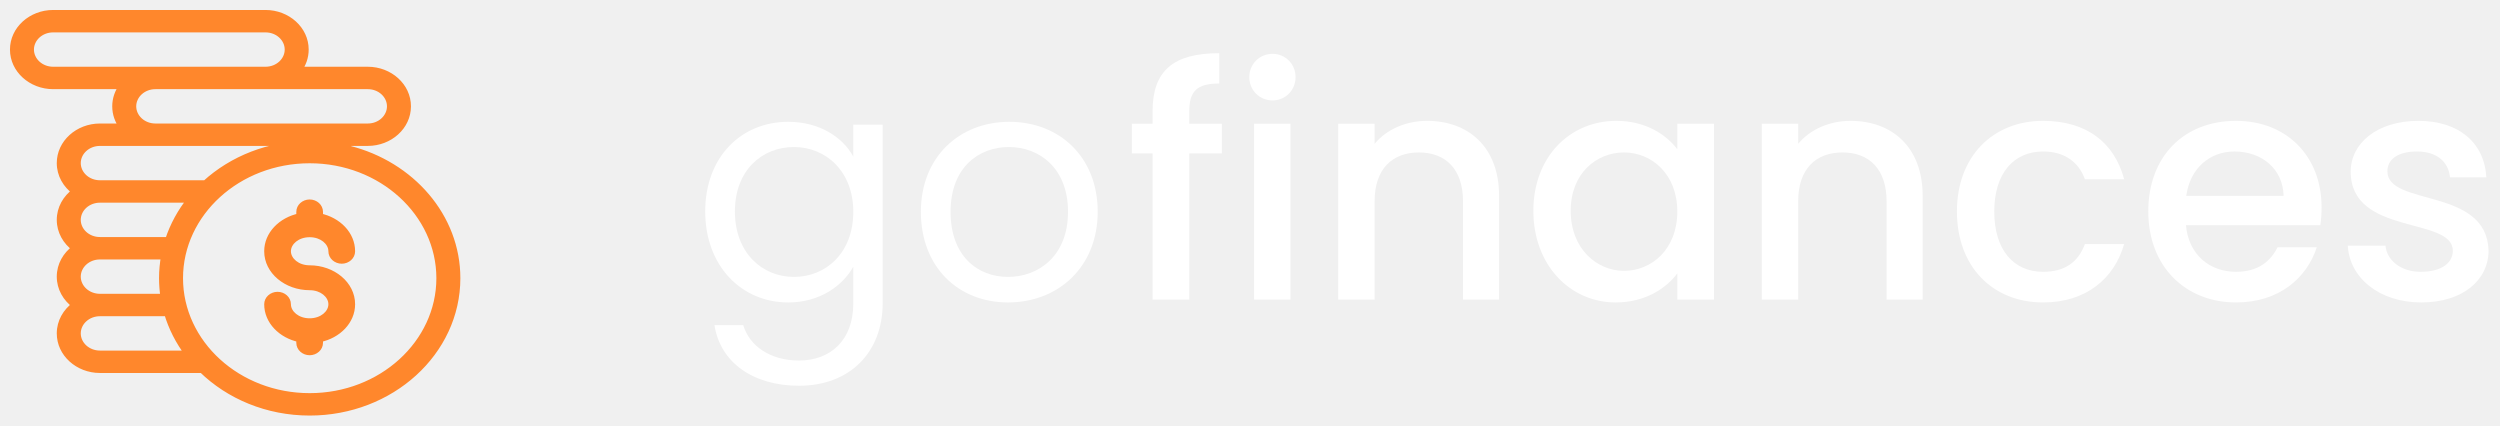
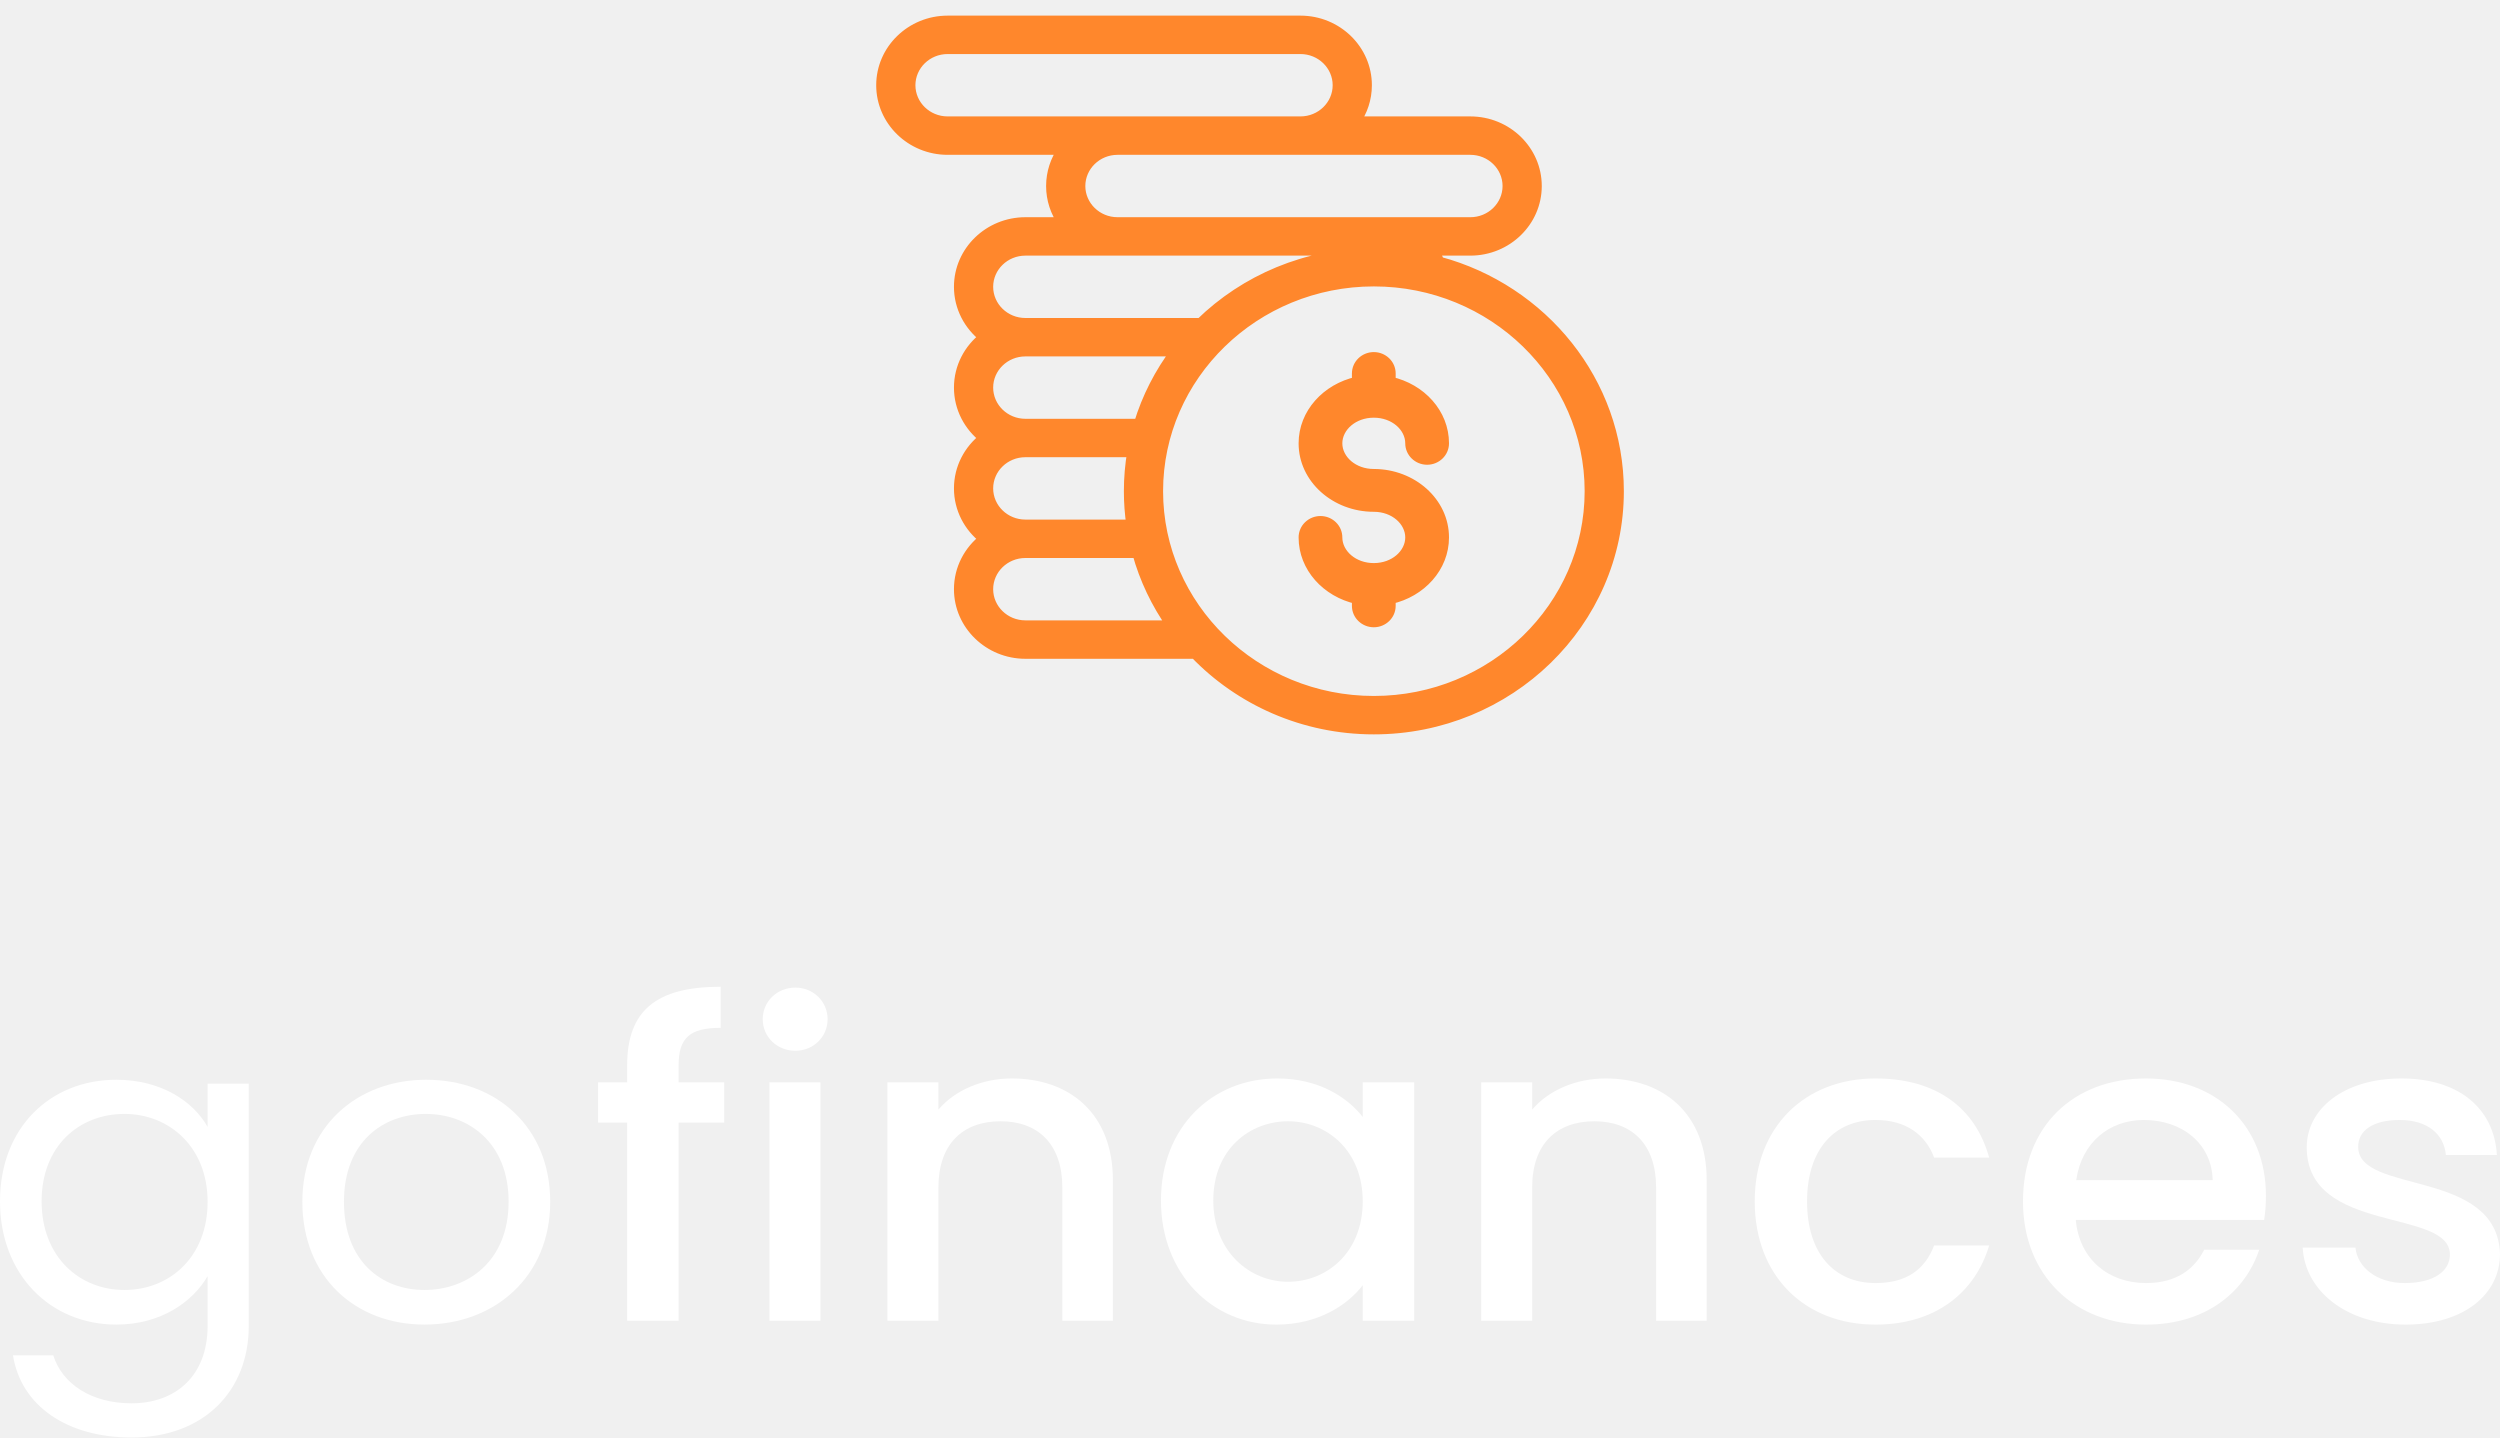
- <svg xmlns="http://www.w3.org/2000/svg" width="188" height="32" viewBox="0 0 188 32" fill="none">
-   <path fill-rule="evenodd" clip-rule="evenodd" d="M25.959 10.723C26.072 10.874 26.169 11.036 26.249 11.208C30.926 12.388 34.369 16.296 34.369 20.921C34.369 26.479 29.398 31 23.289 31C20.1 31 17.221 29.767 15.198 27.798H7.517C5.864 27.798 4.519 26.575 4.519 25.071C4.519 24.207 4.963 23.437 5.654 22.937C4.963 22.437 4.519 21.666 4.519 20.802C4.519 19.939 4.963 19.168 5.654 18.668C4.963 18.168 4.519 17.397 4.519 16.534C4.519 15.67 4.963 14.899 5.654 14.399C4.963 13.899 4.519 13.129 4.519 12.265C4.519 10.761 5.864 9.538 7.517 9.538H9.217C8.885 9.099 8.69 8.568 8.69 7.996C8.69 7.424 8.885 6.893 9.217 6.455H3.998C2.345 6.455 1 5.231 1 3.727C1 2.223 2.345 1 3.998 1H19.965C21.618 1 22.963 2.223 22.963 3.727C22.963 4.299 22.768 4.83 22.437 5.269H27.656C29.309 5.269 30.654 6.492 30.654 7.996C30.654 9.5 29.309 10.723 27.656 10.723H25.959ZM29.35 7.996C29.35 7.146 28.59 6.455 27.656 6.455H11.688C10.754 6.455 9.994 7.146 9.994 7.996C9.994 8.846 10.754 9.538 11.688 9.538H23.485H27.656C28.59 9.538 29.35 8.846 29.35 7.996ZM2.303 3.727C2.303 4.577 3.064 5.269 3.998 5.269H19.965C20.9 5.269 21.66 4.577 21.66 3.727C21.66 2.877 20.9 2.186 19.965 2.186H3.998C3.064 2.186 2.303 2.877 2.303 3.727ZM23.485 10.723H7.517C6.583 10.723 5.823 11.415 5.823 12.265C5.823 13.115 6.583 13.806 7.517 13.806H15.449C17.456 11.976 20.23 10.842 23.289 10.842C23.604 10.842 23.916 10.855 24.224 10.878C23.999 10.779 23.747 10.723 23.485 10.723ZM14.335 14.992H7.517C6.583 14.992 5.823 15.684 5.823 16.534C5.823 17.384 6.583 18.075 7.517 18.075H12.66C13.024 16.954 13.595 15.914 14.335 14.992ZM12.361 19.261H7.517C6.583 19.261 5.823 19.952 5.823 20.802C5.823 21.652 6.583 22.344 7.517 22.344H12.321C12.248 21.879 12.21 21.404 12.21 20.921C12.21 20.355 12.262 19.801 12.361 19.261ZM5.823 25.071C5.823 25.921 6.583 26.613 7.517 26.613H14.151C13.45 25.684 12.916 24.645 12.587 23.53H7.517C6.583 23.53 5.823 24.221 5.823 25.071ZM13.513 20.921C13.513 25.825 17.899 29.814 23.289 29.814C28.68 29.814 33.065 25.825 33.065 20.921C33.065 16.017 28.68 12.028 23.289 12.028C17.899 12.028 13.513 16.017 13.513 20.921ZM21.627 18.895C21.627 19.615 22.371 20.201 23.286 20.201C25.033 20.201 26.454 21.403 26.454 22.88C26.454 24.137 25.424 25.194 24.04 25.481V25.778C24.04 26.157 23.703 26.464 23.286 26.464C22.87 26.464 22.532 26.157 22.532 25.778V25.481C21.148 25.194 20.118 24.137 20.118 22.88C20.118 22.501 20.456 22.194 20.873 22.194C21.289 22.194 21.627 22.501 21.627 22.88C21.627 23.6 22.371 24.186 23.286 24.186C24.201 24.186 24.945 23.6 24.945 22.88C24.945 22.159 24.201 21.573 23.286 21.573C21.539 21.573 20.118 20.372 20.118 18.895C20.118 17.637 21.148 16.58 22.532 16.293V15.936C22.532 15.557 22.87 15.25 23.286 15.25C23.703 15.25 24.04 15.557 24.04 15.936V16.293C25.424 16.58 26.454 17.637 26.454 18.895C26.454 19.273 26.116 19.581 25.7 19.581C25.283 19.581 24.945 19.273 24.945 18.895C24.945 18.174 24.201 17.588 23.286 17.588C22.371 17.588 21.627 18.174 21.627 18.895Z" fill="#FF872C" />
-   <path d="M26.249 11.208L26.022 11.312L26.072 11.421L26.187 11.45L26.249 11.208ZM25.959 10.723V10.473H25.458L25.759 10.874L25.959 10.723ZM15.198 27.798L15.372 27.619L15.3 27.548H15.198V27.798ZM5.654 22.937L5.801 23.139L6.081 22.937L5.801 22.734L5.654 22.937ZM5.654 18.668L5.801 18.87L6.081 18.668L5.801 18.465L5.654 18.668ZM5.654 14.399L5.801 14.602L6.081 14.399L5.801 14.197L5.654 14.399ZM9.217 9.538V9.788H9.72L9.416 9.387L9.217 9.538ZM9.217 6.455L9.416 6.605L9.719 6.205H9.217V6.455ZM22.437 5.269L22.237 5.118L21.934 5.519H22.437V5.269ZM15.449 13.806V14.056H15.546L15.617 13.991L15.449 13.806ZM24.224 10.878L24.205 11.127L24.325 10.649L24.224 10.878ZM14.335 14.992L14.53 15.149L14.857 14.742H14.335V14.992ZM12.66 18.075V18.325H12.842L12.898 18.152L12.66 18.075ZM12.361 19.261L12.607 19.306L12.661 19.011H12.361V19.261ZM12.321 22.344V22.594H12.613L12.568 22.305L12.321 22.344ZM14.151 26.613V26.863H14.652L14.35 26.462L14.151 26.613ZM12.587 23.53L12.827 23.459L12.774 23.28H12.587V23.53ZM24.04 25.481L23.99 25.236L23.79 25.278V25.481H24.04ZM22.532 25.481H22.782V25.278L22.583 25.236L22.532 25.481ZM22.532 16.293L22.583 16.538L22.782 16.497V16.293H22.532ZM24.04 16.293H23.79V16.497L23.99 16.538L24.04 16.293ZM26.476 11.103C26.389 10.915 26.282 10.737 26.159 10.573L25.759 10.874C25.862 11.01 25.95 11.157 26.022 11.312L26.476 11.103ZM34.619 20.921C34.619 16.164 31.08 12.169 26.31 10.965L26.187 11.45C30.771 12.607 34.119 16.427 34.119 20.921H34.619ZM23.289 31.25C29.514 31.25 34.619 26.638 34.619 20.921H34.119C34.119 26.319 29.283 30.75 23.289 30.75V31.25ZM15.024 27.977C17.094 29.992 20.035 31.25 23.289 31.25V30.75C20.164 30.75 17.349 29.542 15.372 27.619L15.024 27.977ZM7.517 28.048H15.198V27.548H7.517V28.048ZM4.269 25.071C4.269 26.735 5.749 28.048 7.517 28.048V27.548C5.98 27.548 4.769 26.415 4.769 25.071H4.269ZM5.508 22.734C4.76 23.276 4.269 24.118 4.269 25.071H4.769C4.769 24.297 5.167 23.598 5.801 23.139L5.508 22.734ZM4.269 20.802C4.269 21.756 4.76 22.598 5.508 23.139L5.801 22.734C5.167 22.275 4.769 21.576 4.769 20.802H4.269ZM5.508 18.465C4.76 19.007 4.269 19.849 4.269 20.802H4.769C4.769 20.028 5.167 19.329 5.801 18.87L5.508 18.465ZM4.269 16.534C4.269 17.487 4.76 18.329 5.508 18.87L5.801 18.465C5.167 18.007 4.769 17.308 4.769 16.534H4.269ZM5.508 14.197C4.76 14.738 4.269 15.58 4.269 16.534H4.769C4.769 15.759 5.167 15.06 5.801 14.602L5.508 14.197ZM4.269 12.265C4.269 13.218 4.76 14.06 5.508 14.602L5.801 14.197C5.167 13.738 4.769 13.039 4.769 12.265H4.269ZM7.517 9.288C5.749 9.288 4.269 10.601 4.269 12.265H4.769C4.769 10.921 5.98 9.788 7.517 9.788V9.288ZM9.217 9.288H7.517V9.788H9.217V9.288ZM8.44 7.996C8.44 8.626 8.655 9.209 9.018 9.688L9.416 9.387C9.115 8.988 8.94 8.509 8.94 7.996H8.44ZM9.018 6.304C8.655 6.783 8.44 7.366 8.44 7.996H8.94C8.94 7.483 9.115 7.004 9.416 6.605L9.018 6.304ZM3.998 6.705H9.217V6.205H3.998V6.705ZM0.75 3.727C0.75 5.391 2.23 6.705 3.998 6.705V6.205C2.46 6.205 1.25 5.071 1.25 3.727H0.75ZM3.998 0.75C2.23 0.75 0.75 2.064 0.75 3.727H1.25C1.25 2.383 2.46 1.25 3.998 1.25V0.75ZM19.965 0.75H3.998V1.25H19.965V0.75ZM23.213 3.727C23.213 2.064 21.734 0.75 19.965 0.75V1.25C21.503 1.25 22.713 2.383 22.713 3.727H23.213ZM22.636 5.42C22.998 4.94 23.213 4.357 23.213 3.727H22.713C22.713 4.241 22.539 4.719 22.237 5.118L22.636 5.42ZM27.656 5.019H22.437V5.519H27.656V5.019ZM30.904 7.996C30.904 6.332 29.424 5.019 27.656 5.019V5.519C29.194 5.519 30.404 6.652 30.404 7.996H30.904ZM27.656 10.973C29.424 10.973 30.904 9.66 30.904 7.996H30.404C30.404 9.34 29.194 10.473 27.656 10.473V10.973ZM25.959 10.973H27.656V10.473H25.959V10.973ZM27.656 6.705C28.475 6.705 29.1 7.306 29.1 7.996H29.6C29.6 6.986 28.706 6.205 27.656 6.205V6.705ZM11.688 6.705H27.656V6.205H11.688V6.705ZM10.244 7.996C10.244 7.306 10.869 6.705 11.688 6.705V6.205C10.639 6.205 9.744 6.986 9.744 7.996H10.244ZM11.688 9.288C10.869 9.288 10.244 8.686 10.244 7.996H9.744C9.744 9.006 10.639 9.788 11.688 9.788V9.288ZM23.485 9.288H11.688V9.788H23.485V9.288ZM27.656 9.288H23.485V9.788H27.656V9.288ZM29.1 7.996C29.1 8.686 28.475 9.288 27.656 9.288V9.788C28.706 9.788 29.6 9.006 29.6 7.996H29.1ZM3.998 5.019C3.179 5.019 2.553 4.417 2.553 3.727H2.053C2.053 4.737 2.948 5.519 3.998 5.519V5.019ZM19.965 5.019H3.998V5.519H19.965V5.019ZM21.41 3.727C21.41 4.417 20.785 5.019 19.965 5.019V5.519C21.015 5.519 21.91 4.737 21.91 3.727H21.41ZM19.965 2.436C20.785 2.436 21.41 3.037 21.41 3.727H21.91C21.91 2.718 21.015 1.936 19.965 1.936V2.436ZM3.998 2.436H19.965V1.936H3.998V2.436ZM2.553 3.727C2.553 3.037 3.179 2.436 3.998 2.436V1.936C2.948 1.936 2.053 2.718 2.053 3.727H2.553ZM7.517 10.973H23.485V10.473H7.517V10.973ZM6.073 12.265C6.073 11.575 6.698 10.973 7.517 10.973V10.473C6.468 10.473 5.573 11.255 5.573 12.265H6.073ZM7.517 13.556C6.698 13.556 6.073 12.955 6.073 12.265H5.573C5.573 13.275 6.468 14.056 7.517 14.056V13.556ZM15.449 13.556H7.517V14.056H15.449V13.556ZM23.289 10.592C20.168 10.592 17.334 11.749 15.28 13.622L15.617 13.991C17.578 12.203 20.292 11.092 23.289 11.092V10.592ZM24.243 10.629C23.929 10.605 23.611 10.592 23.289 10.592V11.092C23.598 11.092 23.903 11.104 24.205 11.127L24.243 10.629ZM23.485 10.973C23.712 10.973 23.929 11.021 24.123 11.107L24.325 10.649C24.068 10.536 23.782 10.473 23.485 10.473V10.973ZM7.517 15.242H14.335V14.742H7.517V15.242ZM6.073 16.534C6.073 15.843 6.698 15.242 7.517 15.242V14.742C6.468 14.742 5.573 15.524 5.573 16.534H6.073ZM7.517 17.825C6.698 17.825 6.073 17.224 6.073 16.534H5.573C5.573 17.543 6.468 18.325 7.517 18.325V17.825ZM12.66 17.825H7.517V18.325H12.66V17.825ZM14.14 14.836C13.383 15.78 12.796 16.847 12.422 17.998L12.898 18.152C13.252 17.061 13.809 16.048 14.53 15.149L14.14 14.836ZM7.517 19.511H12.361V19.011H7.517V19.511ZM6.073 20.802C6.073 20.112 6.698 19.511 7.517 19.511V19.011C6.468 19.011 5.573 19.793 5.573 20.802H6.073ZM7.517 22.094C6.698 22.094 6.073 21.492 6.073 20.802H5.573C5.573 21.812 6.468 22.594 7.517 22.594V22.094ZM12.321 22.094H7.517V22.594H12.321V22.094ZM11.96 20.921C11.96 21.417 11.999 21.905 12.074 22.382L12.568 22.305C12.497 21.853 12.46 21.391 12.46 20.921H11.96ZM12.115 19.216C12.014 19.771 11.96 20.34 11.96 20.921H12.46C12.46 20.371 12.511 19.832 12.607 19.306L12.115 19.216ZM7.517 26.363C6.698 26.363 6.073 25.761 6.073 25.071H5.573C5.573 26.081 6.468 26.863 7.517 26.863V26.363ZM14.151 26.363H7.517V26.863H14.151V26.363ZM12.347 23.6C12.685 24.746 13.233 25.812 13.951 26.763L14.35 26.462C13.667 25.557 13.147 24.544 12.827 23.459L12.347 23.6ZM7.517 23.78H12.587V23.28H7.517V23.78ZM6.073 25.071C6.073 24.381 6.698 23.78 7.517 23.78V23.28C6.468 23.28 5.573 24.061 5.573 25.071H6.073ZM23.289 29.564C18.014 29.564 13.763 25.665 13.763 20.921H13.263C13.263 25.985 17.784 30.064 23.289 30.064V29.564ZM32.815 20.921C32.815 25.665 28.564 29.564 23.289 29.564V30.064C28.795 30.064 33.315 25.985 33.315 20.921H32.815ZM23.289 12.278C28.564 12.278 32.815 16.177 32.815 20.921H33.315C33.315 15.857 28.795 11.778 23.289 11.778V12.278ZM13.763 20.921C13.763 16.177 18.014 12.278 23.289 12.278V11.778C17.784 11.778 13.263 15.857 13.263 20.921H13.763ZM23.286 19.951C22.45 19.951 21.877 19.424 21.877 18.895H21.377C21.377 19.805 22.292 20.451 23.286 20.451V19.951ZM26.704 22.88C26.704 21.227 25.13 19.951 23.286 19.951V20.451C24.936 20.451 26.204 21.578 26.204 22.88H26.704ZM24.091 25.726C25.559 25.422 26.704 24.285 26.704 22.88H26.204C26.204 23.989 25.289 24.967 23.99 25.236L24.091 25.726ZM24.29 25.778V25.481H23.79V25.778H24.29ZM23.286 26.714C23.818 26.714 24.29 26.316 24.29 25.778H23.79C23.79 25.997 23.587 26.214 23.286 26.214V26.714ZM22.282 25.778C22.282 26.316 22.754 26.714 23.286 26.714V26.214C22.985 26.214 22.782 25.997 22.782 25.778H22.282ZM22.282 25.481V25.778H22.782V25.481H22.282ZM19.868 22.88C19.868 24.285 21.013 25.422 22.481 25.726L22.583 25.236C21.283 24.967 20.368 23.989 20.368 22.88H19.868ZM20.873 21.944C20.341 21.944 19.868 22.341 19.868 22.88H20.368C20.368 22.661 20.571 22.444 20.873 22.444V21.944ZM21.877 22.88C21.877 22.341 21.404 21.944 20.873 21.944V22.444C21.174 22.444 21.377 22.661 21.377 22.88H21.877ZM23.286 23.936C22.45 23.936 21.877 23.41 21.877 22.88H21.377C21.377 23.791 22.292 24.436 23.286 24.436V23.936ZM24.695 22.88C24.695 23.41 24.122 23.936 23.286 23.936V24.436C24.28 24.436 25.195 23.791 25.195 22.88H24.695ZM23.286 21.823C24.122 21.823 24.695 22.35 24.695 22.88H25.195C25.195 21.969 24.28 21.323 23.286 21.323V21.823ZM19.868 18.895C19.868 20.547 21.442 21.823 23.286 21.823V21.323C21.637 21.323 20.368 20.196 20.368 18.895H19.868ZM22.481 16.048C21.013 16.353 19.868 17.489 19.868 18.895H20.368C20.368 17.785 21.283 16.807 22.583 16.538L22.481 16.048ZM22.282 15.936V16.293H22.782V15.936H22.282ZM23.286 15C22.754 15 22.282 15.397 22.282 15.936H22.782C22.782 15.717 22.985 15.5 23.286 15.5V15ZM24.29 15.936C24.29 15.397 23.818 15 23.286 15V15.5C23.587 15.5 23.79 15.717 23.79 15.936H24.29ZM24.29 16.293V15.936H23.79V16.293H24.29ZM26.704 18.895C26.704 17.489 25.559 16.353 24.091 16.048L23.99 16.538C25.289 16.807 26.204 17.785 26.204 18.895H26.704ZM25.7 19.831C26.232 19.831 26.704 19.433 26.704 18.895H26.204C26.204 19.113 26.001 19.331 25.7 19.331V19.831ZM24.695 18.895C24.695 19.433 25.168 19.831 25.7 19.831V19.331C25.398 19.331 25.195 19.113 25.195 18.895H24.695ZM23.286 17.838C24.122 17.838 24.695 18.364 24.695 18.895H25.195C25.195 17.984 24.28 17.338 23.286 17.338V17.838ZM21.877 18.895C21.877 18.364 22.45 17.838 23.286 17.838V17.338C22.292 17.338 21.377 17.984 21.377 18.895H21.877Z" fill="#FF872C" />
-   <path d="M53.032 15.904C53.032 19.984 55.744 22.744 59.272 22.744C61.672 22.744 63.376 21.472 64.168 20.056V22.816C64.168 25.624 62.416 27.112 60.088 27.112C57.928 27.112 56.368 26.032 55.888 24.448H53.728C54.16 27.256 56.632 29.008 60.088 29.008C63.952 29.008 66.376 26.44 66.376 22.816V9.376H64.168V11.776C63.4 10.36 61.672 9.16 59.272 9.16C55.744 9.16 53.032 11.8 53.032 15.904ZM64.168 15.928C64.168 19.024 62.104 20.824 59.704 20.824C57.304 20.824 55.264 19 55.264 15.904C55.264 12.808 57.304 11.056 59.704 11.056C62.104 11.056 64.168 12.88 64.168 15.928Z" fill="white" />
-   <path d="M82.547 15.928C82.547 11.776 79.643 9.16 75.899 9.16C72.179 9.16 69.251 11.776 69.251 15.928C69.251 20.104 72.083 22.744 75.803 22.744C79.547 22.744 82.547 20.104 82.547 15.928ZM71.483 15.928C71.483 12.616 73.571 11.056 75.875 11.056C78.131 11.056 80.315 12.616 80.315 15.928C80.315 19.264 78.083 20.824 75.803 20.824C73.523 20.824 71.483 19.264 71.483 15.928Z" fill="white" />
-   <path d="M86.674 22.528H89.434V11.536H91.882V9.304H89.434V8.368C89.434 6.856 90.01 6.28 91.69 6.28V4C88.234 4 86.674 5.32 86.674 8.368V9.304H85.114V11.536H86.674V22.528Z" fill="white" />
-   <path d="M94.307 22.528H97.043V9.304H94.307V22.528ZM95.699 7.552C96.659 7.552 97.427 6.784 97.427 5.8C97.427 4.816 96.659 4.048 95.699 4.048C94.715 4.048 93.947 4.816 93.947 5.8C93.947 6.784 94.715 7.552 95.699 7.552Z" fill="white" />
-   <path d="M110.019 22.528H112.731V14.728C112.731 11.032 110.403 9.088 107.307 9.088C105.723 9.088 104.259 9.736 103.371 10.816V9.304H100.635V22.528H103.371V15.136C103.371 12.712 104.691 11.464 106.707 11.464C108.699 11.464 110.019 12.712 110.019 15.136V22.528Z" fill="white" />
-   <path d="M115.309 15.856C115.309 19.936 118.069 22.744 121.501 22.744C123.709 22.744 125.293 21.688 126.133 20.56V22.528H128.893V9.304H126.133V11.224C125.317 10.144 123.781 9.088 121.549 9.088C118.069 9.088 115.309 11.776 115.309 15.856ZM126.133 15.904C126.133 18.76 124.189 20.368 122.125 20.368C120.085 20.368 118.117 18.712 118.117 15.856C118.117 13 120.085 11.464 122.125 11.464C124.189 11.464 126.133 13.072 126.133 15.904Z" fill="white" />
-   <path d="M141.871 22.528H144.583V14.728C144.583 11.032 142.255 9.088 139.159 9.088C137.575 9.088 136.111 9.736 135.223 10.816V9.304H132.487V22.528H135.223V15.136C135.223 12.712 136.543 11.464 138.559 11.464C140.551 11.464 141.871 12.712 141.871 15.136V22.528Z" fill="white" />
-   <path d="M147.161 15.904C147.161 20.056 149.849 22.744 153.641 22.744C156.881 22.744 158.993 20.944 159.737 18.352H156.785C156.281 19.72 155.273 20.44 153.641 20.44C151.433 20.44 149.969 18.808 149.969 15.904C149.969 13.024 151.433 11.392 153.641 11.392C155.273 11.392 156.329 12.208 156.785 13.48H159.737C158.993 10.696 156.881 9.088 153.641 9.088C149.849 9.088 147.161 11.776 147.161 15.904Z" fill="white" />
-   <path d="M168.031 11.392C170.071 11.392 171.679 12.688 171.727 14.728H164.407C164.695 12.64 166.183 11.392 168.031 11.392ZM174.223 18.592H171.271C170.767 19.624 169.831 20.44 168.151 20.44C166.135 20.44 164.575 19.12 164.383 16.936H174.487C174.559 16.48 174.583 16.048 174.583 15.592C174.583 11.704 171.919 9.088 168.151 9.088C164.239 9.088 161.551 11.752 161.551 15.904C161.551 20.056 164.359 22.744 168.151 22.744C171.391 22.744 173.479 20.896 174.223 18.592Z" fill="white" />
-   <path d="M187.14 18.832C186.996 14.056 179.532 15.544 179.532 12.88C179.532 11.992 180.3 11.392 181.764 11.392C183.252 11.392 184.14 12.184 184.236 13.336H186.972C186.828 10.696 184.86 9.088 181.86 9.088C178.74 9.088 176.772 10.792 176.772 12.904C176.772 17.752 184.452 16.264 184.452 18.856C184.452 19.768 183.612 20.44 182.028 20.44C180.516 20.44 179.484 19.552 179.388 18.472H176.556C176.676 20.872 178.908 22.744 182.076 22.744C185.196 22.744 187.14 21.064 187.14 18.832Z" fill="white" />
+ <svg xmlns="http://www.w3.org/2000/svg" width="120" height="69" viewBox="0 0 120 69" fill="none">
+   <path fill-rule="evenodd" clip-rule="evenodd" d="M68.777 12.02C68.897 12.19 69 12.374 69.084 12.569C74.044 13.907 77.695 18.335 77.695 23.577C77.695 29.876 72.424 35 65.945 35C62.563 35 59.51 33.603 57.365 31.372H49.219C47.466 31.372 46.04 29.985 46.04 28.281C46.04 27.302 46.511 26.428 47.244 25.862C46.511 25.295 46.04 24.422 46.04 23.443C46.04 22.464 46.511 21.59 47.244 21.024C46.511 20.457 46.04 19.584 46.04 18.605C46.04 17.626 46.511 16.753 47.244 16.186C46.511 15.619 46.04 14.746 46.04 13.767C46.04 12.062 47.466 10.676 49.219 10.676H51.022C50.67 10.178 50.463 9.577 50.463 8.929C50.463 8.281 50.67 7.679 51.022 7.182H45.487C43.734 7.182 42.308 5.795 42.308 4.091C42.308 2.387 43.734 1 45.487 1H62.42C64.174 1 65.6 2.387 65.6 4.091C65.6 4.739 65.393 5.341 65.041 5.838H70.576C72.329 5.838 73.755 7.225 73.755 8.929C73.755 10.633 72.329 12.02 70.576 12.02H68.777ZM72.373 8.929C72.373 7.966 71.567 7.182 70.576 7.182H53.643C52.652 7.182 51.846 7.966 51.846 8.929C51.846 9.892 52.652 10.676 53.643 10.676H66.153H70.576C71.567 10.676 72.373 9.892 72.373 8.929ZM43.69 4.091C43.69 5.054 44.496 5.838 45.487 5.838H62.42C63.411 5.838 64.218 5.054 64.218 4.091C64.218 3.128 63.411 2.344 62.42 2.344H45.487C44.496 2.344 43.69 3.128 43.69 4.091ZM66.153 12.02H49.219C48.228 12.02 47.422 12.803 47.422 13.767C47.422 14.73 48.228 15.514 49.219 15.514H57.631C59.759 13.44 62.701 12.154 65.945 12.154C66.279 12.154 66.61 12.169 66.937 12.195C66.698 12.083 66.431 12.02 66.153 12.02ZM56.45 16.858H49.219C48.228 16.858 47.422 17.641 47.422 18.605C47.422 19.568 48.228 20.352 49.219 20.352H54.673C55.059 19.081 55.665 17.903 56.45 16.858ZM54.356 21.696H49.219C48.228 21.696 47.422 22.479 47.422 23.443C47.422 24.406 48.228 25.19 49.219 25.19H54.313C54.236 24.663 54.196 24.125 54.196 23.577C54.196 22.936 54.251 22.308 54.356 21.696ZM47.422 28.281C47.422 29.244 48.228 30.028 49.219 30.028H56.254C55.511 28.976 54.944 27.798 54.596 26.534H49.219C48.228 26.534 47.422 27.317 47.422 28.281ZM55.578 23.577C55.578 29.135 60.229 33.656 65.945 33.656C71.662 33.656 76.313 29.135 76.313 23.577C76.313 18.02 71.662 13.498 65.945 13.498C60.229 13.498 55.578 18.02 55.578 23.577ZM64.182 21.28C64.182 22.097 64.972 22.761 65.942 22.761C67.794 22.761 69.302 24.123 69.302 25.797C69.302 27.222 68.209 28.42 66.742 28.745V29.081C66.742 29.511 66.384 29.859 65.942 29.859C65.501 29.859 65.142 29.511 65.142 29.081V28.745C63.675 28.42 62.583 27.222 62.583 25.797C62.583 25.367 62.941 25.019 63.383 25.019C63.824 25.019 64.182 25.367 64.182 25.797C64.182 26.613 64.972 27.278 65.942 27.278C66.912 27.278 67.702 26.613 67.702 25.797C67.702 24.98 66.912 24.316 65.942 24.316C64.09 24.316 62.583 22.954 62.583 21.28C62.583 19.855 63.675 18.657 65.142 18.332V17.927C65.142 17.498 65.501 17.15 65.942 17.15C66.384 17.15 66.742 17.498 66.742 17.927V18.332C68.209 18.657 69.302 19.855 69.302 21.28C69.302 21.71 68.943 22.058 68.502 22.058C68.06 22.058 67.702 21.71 67.702 21.28C67.702 20.464 66.912 19.799 65.942 19.799C64.972 19.799 64.182 20.464 64.182 21.28Z" fill="#FF872C" />
+   <path d="M69.084 12.569L68.854 12.668L68.902 12.778L69.019 12.81L69.084 12.569ZM68.777 12.02V11.77H68.295L68.572 12.164L68.777 12.02ZM57.365 31.372L57.545 31.198L57.471 31.122H57.365V31.372ZM47.244 25.862L47.397 26.059L47.652 25.862L47.397 25.664L47.244 25.862ZM47.244 21.024L47.397 21.221L47.652 21.024L47.397 20.826L47.244 21.024ZM47.244 16.186L47.397 16.384L47.652 16.186L47.397 15.988L47.244 16.186ZM51.022 10.676V10.926H51.505L51.226 10.531L51.022 10.676ZM51.022 7.182L51.226 7.326L51.505 6.932H51.022V7.182ZM65.041 5.838L64.837 5.694L64.558 6.088H65.041V5.838ZM57.631 15.514V15.764H57.733L57.805 15.693L57.631 15.514ZM66.937 12.195L66.916 12.444L67.043 11.969L66.937 12.195ZM56.45 16.858L56.65 17.008L56.95 16.608H56.45V16.858ZM54.673 20.352V20.602H54.859L54.913 20.424L54.673 20.352ZM54.356 21.696L54.602 21.738L54.652 21.446H54.356V21.696ZM54.313 25.19V25.44H54.602L54.561 25.154L54.313 25.19ZM56.254 30.028V30.278H56.736L56.458 29.883L56.254 30.028ZM54.596 26.534L54.837 26.467L54.786 26.284H54.596V26.534ZM66.742 28.745L66.688 28.501L66.492 28.544V28.745H66.742ZM65.142 28.745H65.392V28.544L65.196 28.501L65.142 28.745ZM65.142 18.332L65.196 18.576L65.392 18.533V18.332H65.142ZM66.742 18.332H66.492V18.533L66.688 18.576L66.742 18.332ZM69.313 12.47C69.222 12.259 69.111 12.06 68.981 11.876L68.572 12.164C68.682 12.32 68.777 12.489 68.854 12.668L69.313 12.47ZM77.945 23.577C77.945 18.215 74.211 13.693 69.149 12.327L69.019 12.81C73.877 14.121 77.445 18.455 77.445 23.577H77.945ZM65.945 35.25C72.556 35.25 77.945 30.02 77.945 23.577H77.445C77.445 29.731 72.293 34.75 65.945 34.75V35.25ZM57.184 31.545C59.376 33.824 62.493 35.25 65.945 35.25V34.75C62.633 34.75 59.645 33.382 57.545 31.198L57.184 31.545ZM49.219 31.622H57.365V31.122H49.219V31.622ZM45.79 28.281C45.79 30.13 47.335 31.622 49.219 31.622V31.122C47.598 31.122 46.29 29.84 46.29 28.281H45.79ZM47.091 25.664C46.301 26.275 45.79 27.219 45.79 28.281H46.29C46.29 27.384 46.721 26.582 47.397 26.059L47.091 25.664ZM45.79 23.443C45.79 24.504 46.301 25.449 47.091 26.059L47.397 25.664C46.721 25.141 46.29 24.339 46.29 23.443H45.79ZM47.091 20.826C46.301 21.437 45.79 22.381 45.79 23.443H46.29C46.29 22.547 46.721 21.744 47.397 21.221L47.091 20.826ZM45.79 18.605C45.79 19.666 46.301 20.611 47.091 21.221L47.397 20.826C46.721 20.303 46.29 19.501 46.29 18.605H45.79ZM47.091 15.988C46.301 16.599 45.79 17.543 45.79 18.605H46.29C46.29 17.709 46.721 16.906 47.397 16.384L47.091 15.988ZM45.79 13.767C45.79 14.828 46.301 15.773 47.091 16.384L47.397 15.988C46.721 15.465 46.29 14.663 46.29 13.767H45.79ZM49.219 10.426C47.335 10.426 45.79 11.918 45.79 13.767H46.29C46.29 12.207 47.598 10.926 49.219 10.926V10.426ZM51.022 10.426H49.219V10.926H51.022V10.426ZM50.213 8.929C50.213 9.631 50.437 10.283 50.818 10.82L51.226 10.531C50.902 10.074 50.713 9.523 50.713 8.929H50.213ZM50.818 7.037C50.438 7.575 50.213 8.227 50.213 8.929H50.713C50.713 8.335 50.903 7.783 51.226 7.326L50.818 7.037ZM45.487 7.432H51.022V6.932H45.487V7.432ZM42.058 4.091C42.058 5.94 43.603 7.432 45.487 7.432V6.932C43.865 6.932 42.558 5.651 42.558 4.091H42.058ZM45.487 0.75C43.603 0.75 42.058 2.242 42.058 4.091H42.558C42.558 2.531 43.865 1.25 45.487 1.25V0.75ZM62.42 0.75H45.487V1.25H62.42V0.75ZM65.85 4.091C65.85 2.242 64.305 0.75 62.42 0.75V1.25C64.042 1.25 65.35 2.531 65.35 4.091H65.85ZM65.245 5.982C65.626 5.445 65.85 4.793 65.85 4.091H65.35C65.35 4.685 65.161 5.236 64.837 5.694L65.245 5.982ZM70.576 5.588H65.041V6.088H70.576V5.588ZM74.005 8.929C74.005 7.08 72.461 5.588 70.576 5.588V6.088C72.198 6.088 73.505 7.369 73.505 8.929H74.005ZM70.576 12.27C72.461 12.27 74.005 10.778 74.005 8.929H73.505C73.505 10.489 72.198 11.77 70.576 11.77V12.27ZM68.777 12.27H70.576V11.77H68.777V12.27ZM70.576 7.432C71.436 7.432 72.123 8.11 72.123 8.929H72.623C72.623 7.821 71.698 6.932 70.576 6.932V7.432ZM53.643 7.432H70.576V6.932H53.643V7.432ZM52.096 8.929C52.096 8.11 52.783 7.432 53.643 7.432V6.932C52.52 6.932 51.596 7.821 51.596 8.929H52.096ZM53.643 10.426C52.783 10.426 52.096 9.747 52.096 8.929H51.596C51.596 10.037 52.52 10.926 53.643 10.926V10.426ZM66.153 10.426H53.643V10.926H66.153V10.426ZM70.576 10.426H66.153V10.926H70.576V10.426ZM72.123 8.929C72.123 9.747 71.436 10.426 70.576 10.426V10.926C71.698 10.926 72.623 10.037 72.623 8.929H72.123ZM45.487 5.588C44.627 5.588 43.94 4.91 43.94 4.091H43.44C43.44 5.199 44.365 6.088 45.487 6.088V5.588ZM62.42 5.588H45.487V6.088H62.42V5.588ZM63.968 4.091C63.968 4.91 63.28 5.588 62.42 5.588V6.088C63.543 6.088 64.468 5.199 64.468 4.091H63.968ZM62.42 2.594C63.28 2.594 63.968 3.272 63.968 4.091H64.468C64.468 2.983 63.543 2.094 62.42 2.094V2.594ZM45.487 2.594H62.42V2.094H45.487V2.594ZM43.94 4.091C43.94 3.272 44.627 2.594 45.487 2.594V2.094C44.365 2.094 43.44 2.983 43.44 4.091H43.94ZM49.219 12.27H66.153V11.77H49.219V12.27ZM47.672 13.767C47.672 12.948 48.36 12.27 49.219 12.27V11.77C48.097 11.77 47.172 12.659 47.172 13.767H47.672ZM49.219 15.264C48.36 15.264 47.672 14.585 47.672 13.767H47.172C47.172 14.875 48.097 15.764 49.219 15.764V15.264ZM57.631 15.264H49.219V15.764H57.631V15.264ZM65.945 11.904C62.634 11.904 59.63 13.216 57.456 15.335L57.805 15.693C59.888 13.663 62.768 12.404 65.945 12.404V11.904ZM66.957 11.946C66.624 11.919 66.287 11.904 65.945 11.904V12.404C66.272 12.404 66.596 12.418 66.916 12.444L66.957 11.946ZM66.153 12.27C66.393 12.27 66.624 12.324 66.83 12.421L67.043 11.969C66.772 11.841 66.469 11.77 66.153 11.77V12.27ZM49.219 17.108H56.45V16.608H49.219V17.108ZM47.672 18.605C47.672 17.786 48.36 17.108 49.219 17.108V16.608C48.097 16.608 47.172 17.497 47.172 18.605H47.672ZM49.219 20.102C48.36 20.102 47.672 19.423 47.672 18.605H47.172C47.172 19.713 48.097 20.602 49.219 20.602V20.102ZM54.673 20.102H49.219V20.602H54.673V20.102ZM56.25 16.708C55.448 17.775 54.828 18.98 54.434 20.279L54.913 20.424C55.289 19.183 55.882 18.03 56.65 17.008L56.25 16.708ZM49.219 21.946H54.356V21.446H49.219V21.946ZM47.672 23.443C47.672 22.624 48.36 21.946 49.219 21.946V21.446C48.097 21.446 47.172 22.335 47.172 23.443H47.672ZM49.219 24.94C48.36 24.94 47.672 24.261 47.672 23.443H47.172C47.172 24.551 48.097 25.44 49.219 25.44V24.94ZM54.313 24.94H49.219V25.44H54.313V24.94ZM53.946 23.577C53.946 24.137 53.987 24.687 54.066 25.226L54.561 25.154C54.486 24.638 54.446 24.112 54.446 23.577H53.946ZM54.11 21.653C54.002 22.279 53.946 22.922 53.946 23.577H54.446C54.446 22.951 54.5 22.337 54.602 21.738L54.11 21.653ZM49.219 29.778C48.36 29.778 47.672 29.099 47.672 28.281H47.172C47.172 29.389 48.097 30.278 49.219 30.278V29.778ZM56.254 29.778H49.219V30.278H56.254V29.778ZM54.355 26.6C54.711 27.893 55.291 29.097 56.05 30.172L56.458 29.883C55.731 28.855 55.177 27.703 54.837 26.467L54.355 26.6ZM49.219 26.784H54.596V26.284H49.219V26.784ZM47.672 28.281C47.672 27.462 48.36 26.784 49.219 26.784V26.284C48.097 26.284 47.172 27.173 47.172 28.281H47.672ZM65.945 33.406C60.36 33.406 55.828 28.99 55.828 23.577H55.328C55.328 29.279 60.097 33.906 65.945 33.906V33.406ZM76.063 23.577C76.063 28.99 71.531 33.406 65.945 33.406V33.906C71.793 33.906 76.563 29.279 76.563 23.577H76.063ZM65.945 13.748C71.531 13.748 76.063 18.164 76.063 23.577H76.563C76.563 17.875 71.793 13.248 65.945 13.248V13.748ZM55.828 23.577C55.828 18.164 60.36 13.748 65.945 13.748V13.248C60.097 13.248 55.328 17.875 55.328 23.577H55.828ZM65.942 22.511C65.068 22.511 64.432 21.92 64.432 21.28H63.932C63.932 22.273 64.876 23.011 65.942 23.011V22.511ZM69.552 25.797C69.552 23.962 67.908 22.511 65.942 22.511V23.011C67.681 23.011 69.052 24.284 69.052 25.797H69.552ZM66.796 28.989C68.358 28.643 69.552 27.358 69.552 25.797H69.052C69.052 27.086 68.061 28.197 66.688 28.501L66.796 28.989ZM66.992 29.081V28.745H66.492V29.081H66.992ZM65.942 30.109C66.515 30.109 66.992 29.655 66.992 29.081H66.492C66.492 29.366 66.252 29.609 65.942 29.609V30.109ZM64.892 29.081C64.892 29.655 65.369 30.109 65.942 30.109V29.609C65.632 29.609 65.392 29.366 65.392 29.081H64.892ZM64.892 28.745V29.081H65.392V28.745H64.892ZM62.333 25.797C62.333 27.358 63.526 28.643 65.088 28.989L65.196 28.501C63.824 28.197 62.833 27.086 62.833 25.797H62.333ZM63.383 24.769C62.809 24.769 62.333 25.223 62.333 25.797H62.833C62.833 25.512 63.072 25.269 63.383 25.269V24.769ZM64.432 25.797C64.432 25.223 63.956 24.769 63.383 24.769V25.269C63.693 25.269 63.932 25.512 63.932 25.797H64.432ZM65.942 27.028C65.068 27.028 64.432 26.437 64.432 25.797H63.932C63.932 26.79 64.876 27.528 65.942 27.528V27.028ZM67.452 25.797C67.452 26.437 66.817 27.028 65.942 27.028V27.528C67.008 27.528 67.952 26.79 67.952 25.797H67.452ZM65.942 24.566C66.817 24.566 67.452 25.157 67.452 25.797H67.952C67.952 24.804 67.008 24.066 65.942 24.066V24.566ZM62.333 21.28C62.333 23.116 63.976 24.566 65.942 24.566V24.066C64.203 24.066 62.833 22.793 62.833 21.28H62.333ZM65.088 18.088C63.526 18.434 62.333 19.719 62.333 21.28H62.833C62.833 19.991 63.824 18.88 65.196 18.576L65.088 18.088ZM64.892 17.927V18.332H65.392V17.927H64.892ZM65.942 16.9C65.369 16.9 64.892 17.353 64.892 17.927H65.392C65.392 17.643 65.632 17.4 65.942 17.4V16.9ZM66.992 17.927C66.992 17.353 66.515 16.9 65.942 16.9V17.4C66.252 17.4 66.492 17.643 66.492 17.927H66.992ZM66.992 18.332V17.927H66.492V18.332H66.992ZM69.552 21.28C69.552 19.719 68.358 18.434 66.796 18.088L66.688 18.576C68.061 18.88 69.052 19.991 69.052 21.28H69.552ZM68.502 22.308C69.075 22.308 69.552 21.854 69.552 21.28H69.052C69.052 21.565 68.812 21.808 68.502 21.808V22.308ZM67.452 21.28C67.452 21.854 67.929 22.308 68.502 22.308V21.808C68.191 21.808 67.952 21.565 67.952 21.28H67.452ZM65.942 20.049C66.817 20.049 67.452 20.64 67.452 21.28H67.952C67.952 20.287 67.008 19.549 65.942 19.549V20.049ZM64.432 21.28C64.432 20.64 65.068 20.049 65.942 20.049V19.549C64.876 19.549 63.932 20.287 63.932 21.28H64.432Z" fill="#FF872C" />
+   <path d="M0 57.663C0 61.193 2.427 63.58 5.584 63.58C7.731 63.58 9.256 62.48 9.965 61.255V63.643C9.965 66.072 8.397 67.359 6.314 67.359C4.381 67.359 2.985 66.425 2.556 65.055H0.623C1.009 67.484 3.221 69 6.314 69C9.771 69 11.94 66.778 11.94 63.643V52.015H9.965V54.091C9.277 52.866 7.731 51.828 5.584 51.828C2.427 51.828 0 54.112 0 57.663ZM9.965 57.683C9.965 60.362 8.118 61.919 5.97 61.919C3.823 61.919 1.997 60.341 1.997 57.663C1.997 54.984 3.823 53.468 5.97 53.468C8.118 53.468 9.965 55.046 9.965 57.683Z" fill="white" />
+   <path d="M26.41 57.683C26.41 54.091 23.811 51.828 20.461 51.828C17.133 51.828 14.513 54.091 14.513 57.683C14.513 61.296 17.047 63.58 20.375 63.58C23.726 63.58 26.41 61.296 26.41 57.683ZM16.51 57.683C16.51 54.818 18.378 53.468 20.44 53.468C22.458 53.468 24.413 54.818 24.413 57.683C24.413 60.57 22.416 61.919 20.375 61.919C18.335 61.919 16.51 60.57 16.51 57.683Z" fill="white" />
+   <path d="M30.103 63.394H32.573V53.884H34.763V51.953H32.573V51.143C32.573 49.835 33.088 49.336 34.592 49.336V47.364C31.499 47.364 30.103 48.506 30.103 51.143V51.953H28.707V53.884H30.103V63.394Z" fill="white" />
+   <path d="M36.933 63.394H39.381V51.953H36.933V63.394ZM38.179 50.437C39.038 50.437 39.725 49.772 39.725 48.921C39.725 48.07 39.038 47.405 38.179 47.405C37.298 47.405 36.611 48.07 36.611 48.921C36.611 49.772 37.298 50.437 38.179 50.437Z" fill="white" />
+   <path d="M50.992 63.394H53.419V56.645C53.419 53.448 51.336 51.766 48.566 51.766C47.148 51.766 45.838 52.326 45.044 53.261V51.953H42.596V63.394H45.044V56.998C45.044 54.901 46.225 53.821 48.029 53.821C49.811 53.821 50.992 54.901 50.992 56.998V63.394Z" fill="white" />
+   <path d="M55.726 57.621C55.726 61.151 58.195 63.581 61.266 63.581C63.242 63.581 64.659 62.667 65.411 61.691V63.394H67.881V51.953H65.411V53.614C64.681 52.679 63.306 51.766 61.309 51.766C58.195 51.766 55.726 54.091 55.726 57.621ZM65.411 57.663C65.411 60.134 63.672 61.525 61.825 61.525C59.999 61.525 58.238 60.092 58.238 57.621C58.238 55.15 59.999 53.821 61.825 53.821C63.672 53.821 65.411 55.213 65.411 57.663Z" fill="white" />
+   <path d="M79.493 63.394H81.92V56.645C81.92 53.448 79.837 51.766 77.066 51.766C75.649 51.766 74.339 52.326 73.544 53.261V51.953H71.096V63.394H73.544V56.998C73.544 54.901 74.726 53.821 76.53 53.821C78.312 53.821 79.493 54.901 79.493 56.998V63.394Z" fill="white" />
+   <path d="M84.227 57.663C84.227 61.255 86.632 63.581 90.025 63.581C92.924 63.581 94.814 62.023 95.48 59.781H92.838C92.387 60.964 91.485 61.587 90.025 61.587C88.049 61.587 86.739 60.175 86.739 57.663C86.739 55.171 88.049 53.759 90.025 53.759C91.485 53.759 92.43 54.465 92.838 55.566H95.48C94.814 53.157 92.924 51.766 90.025 51.766C86.632 51.766 84.227 54.091 84.227 57.663Z" fill="white" />
+   <path d="M102.902 53.759C104.727 53.759 106.166 54.88 106.209 56.645H99.659C99.917 54.839 101.248 53.759 102.902 53.759ZM108.442 59.988H105.801C105.35 60.881 104.512 61.587 103.009 61.587C101.205 61.587 99.809 60.445 99.637 58.556H108.679C108.743 58.161 108.764 57.787 108.764 57.393C108.764 54.029 106.381 51.766 103.009 51.766C99.509 51.766 97.103 54.071 97.103 57.663C97.103 61.255 99.616 63.581 103.009 63.581C105.908 63.581 107.777 61.982 108.442 59.988Z" fill="white" />
+   <path d="M120 60.196C119.871 56.064 113.192 57.351 113.192 55.047C113.192 54.278 113.88 53.759 115.19 53.759C116.521 53.759 117.316 54.444 117.401 55.441H119.85C119.721 53.157 117.96 51.766 115.275 51.766C112.484 51.766 110.723 53.24 110.723 55.067C110.723 59.262 117.595 57.974 117.595 60.217C117.595 61.006 116.843 61.587 115.426 61.587C114.073 61.587 113.149 60.819 113.063 59.885H110.529C110.637 61.961 112.634 63.581 115.469 63.581C118.261 63.581 120 62.127 120 60.196Z" fill="white" />
</svg>
